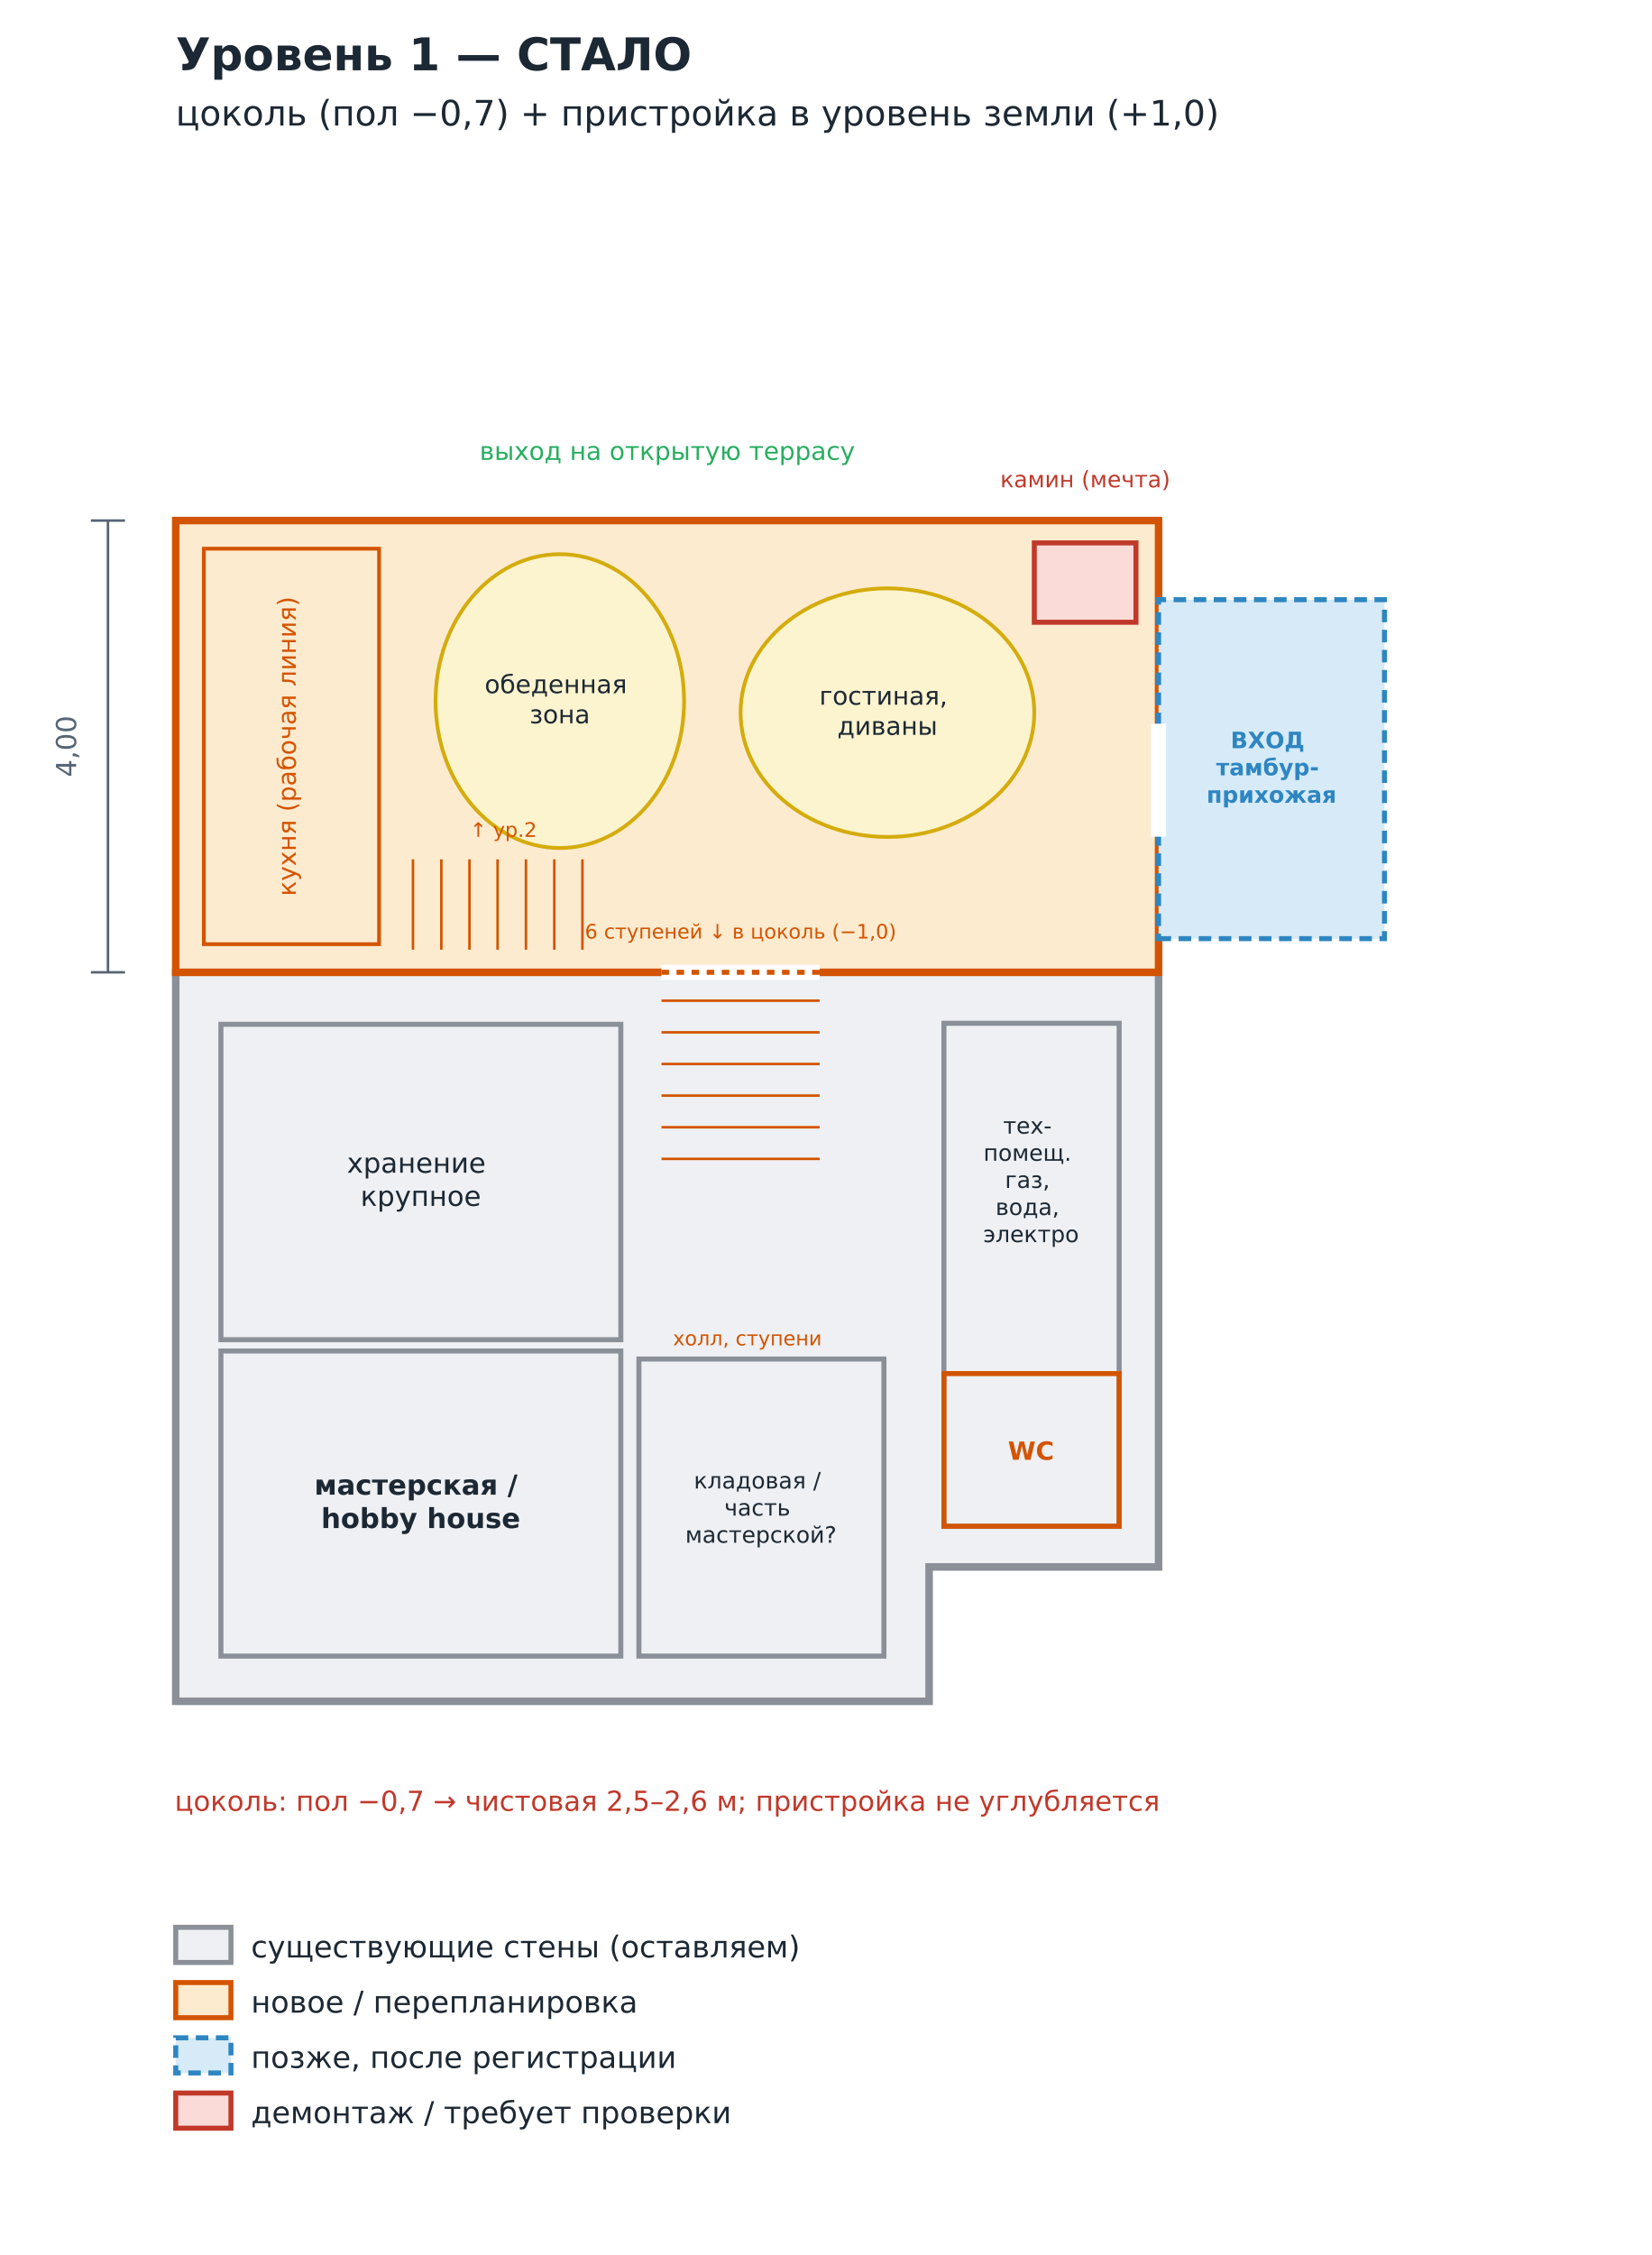
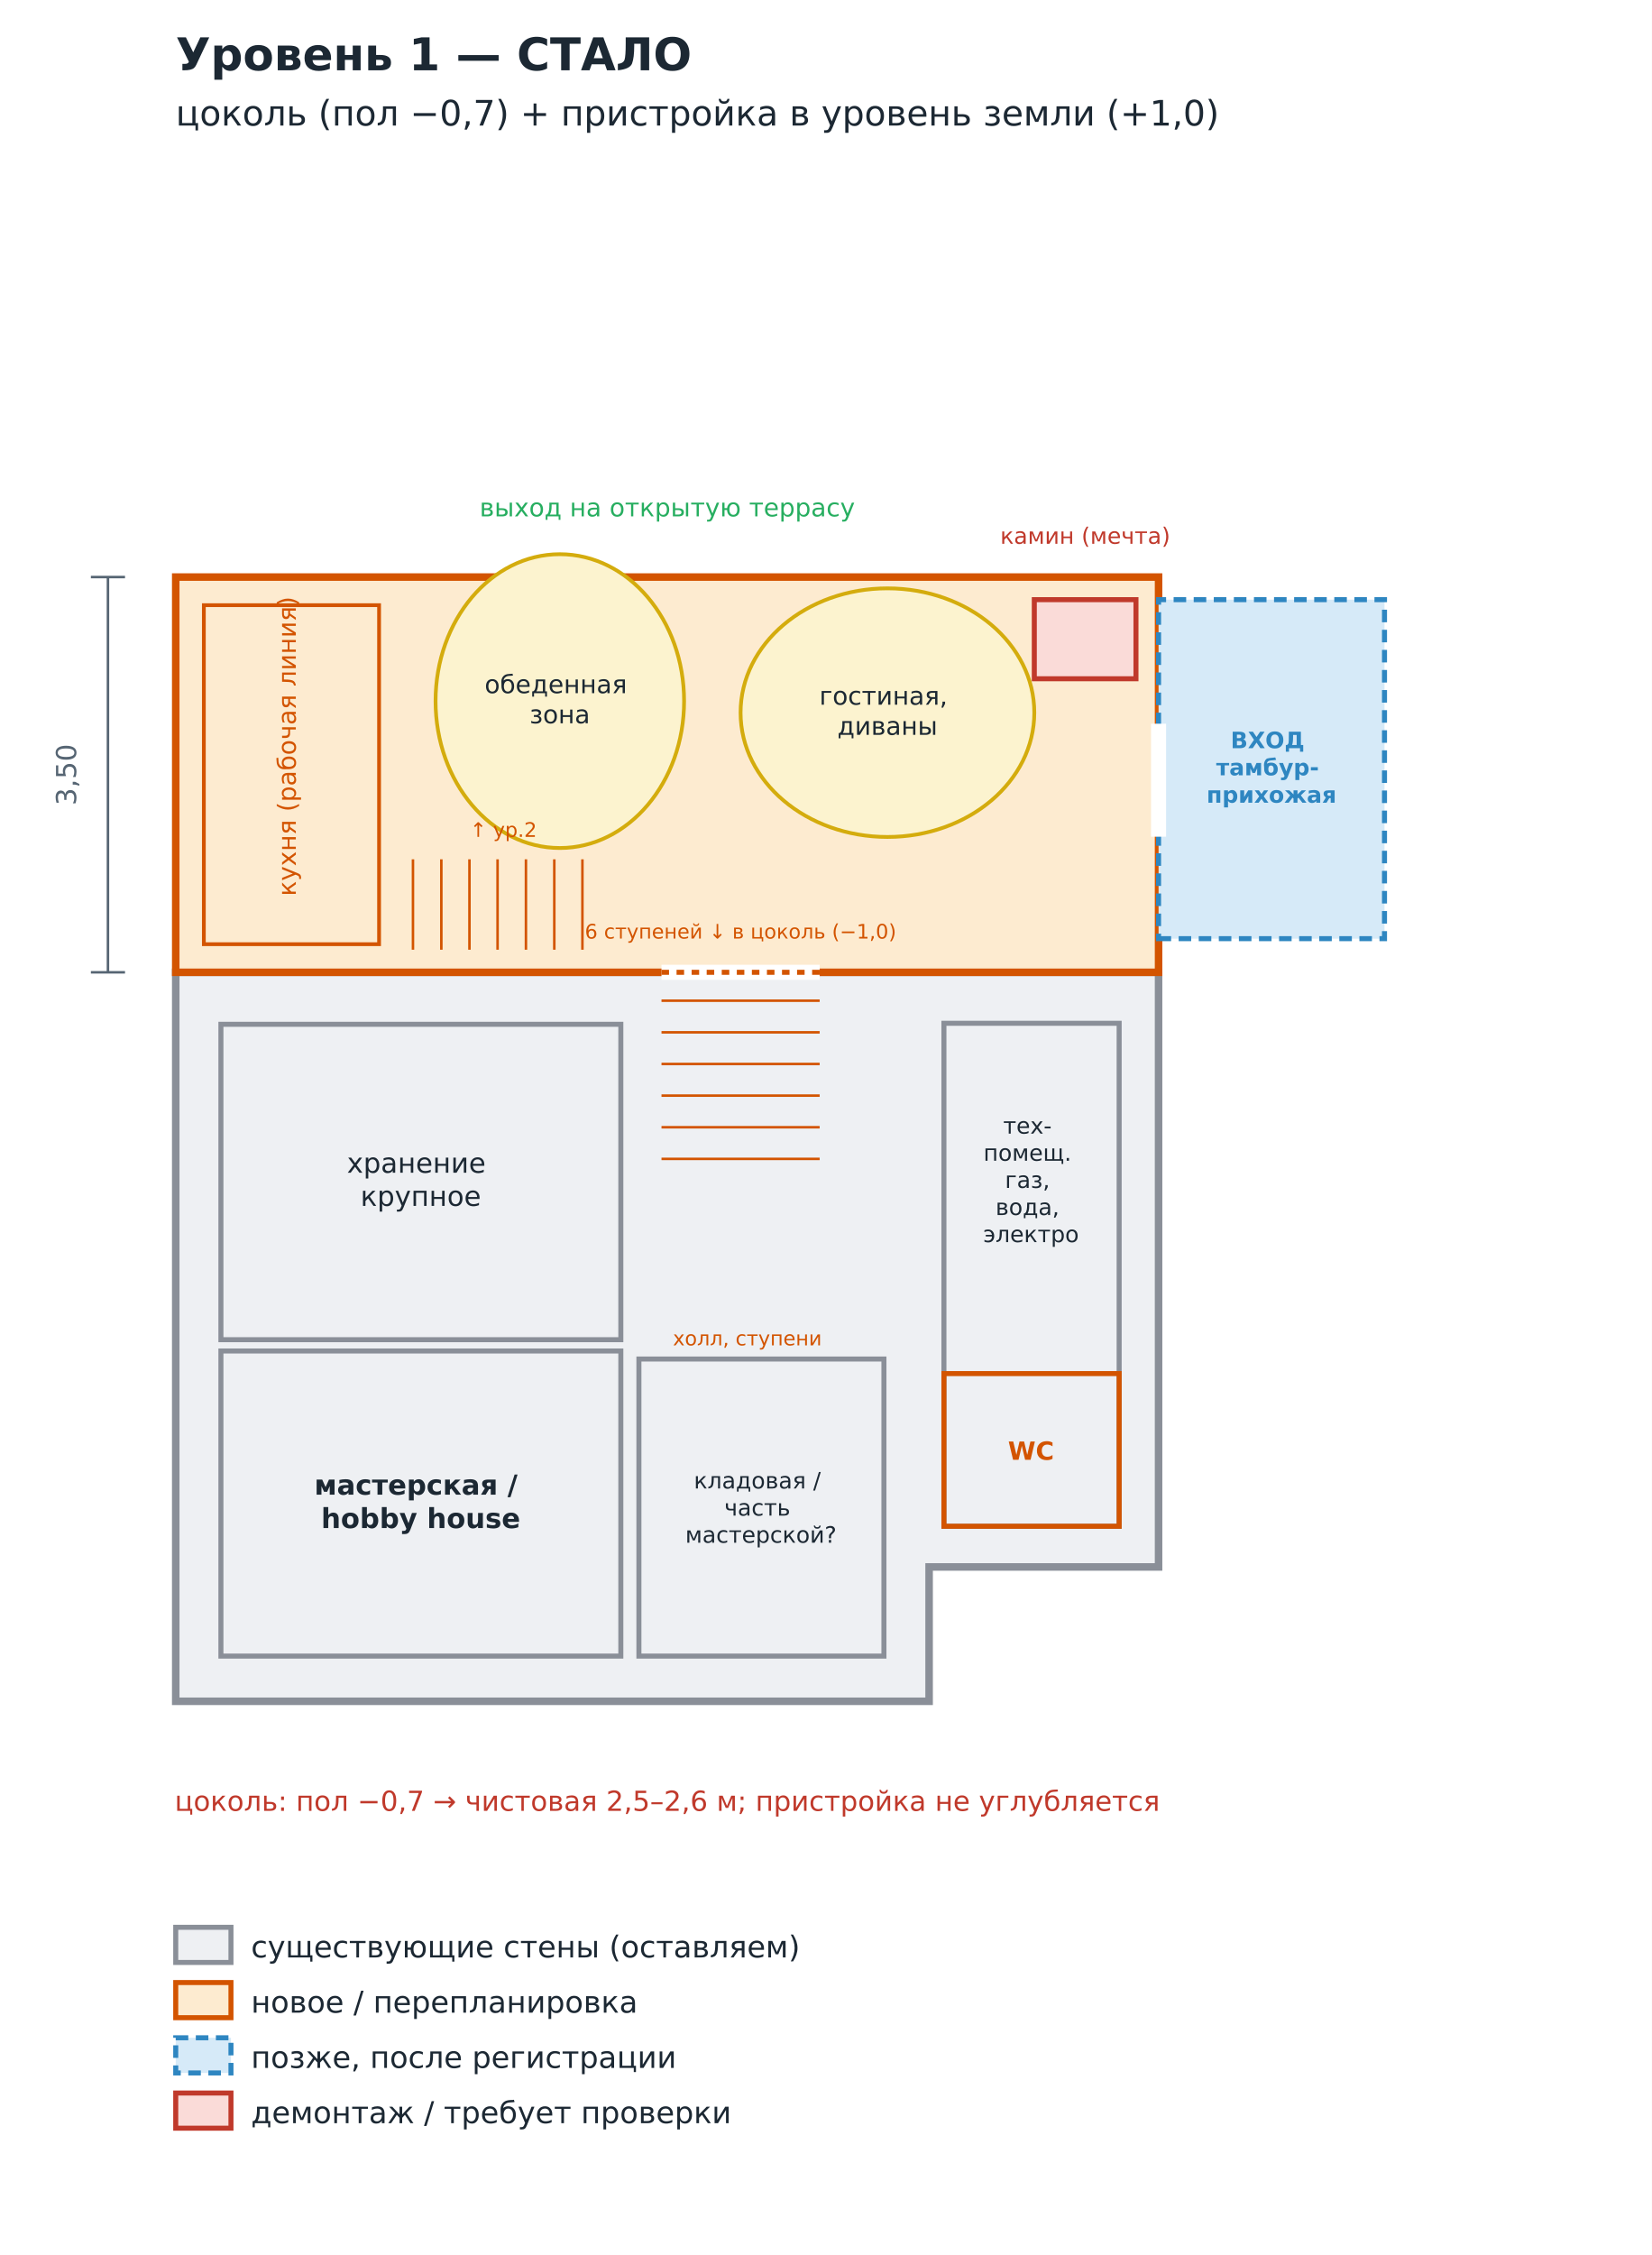
<svg xmlns="http://www.w3.org/2000/svg" width="658" height="898" viewBox="0 0 658 898">
  <rect width="100%" height="100%" fill="white" />
  <text x="70" y="28" font-family="DejaVu Sans, Arial, sans-serif" font-size="18" font-weight="bold" fill="#1c2833">Уровень 1 — СТАЛО</text>
  <text x="70" y="50" font-family="DejaVu Sans, Arial, sans-serif" font-size="14" font-weight="normal" fill="#1c2833">цоколь (пол −0,7) + пристройка в уровень земли (+1,0)</text>
  <polygon points="70.0,677.5 370.1,677.5 370.1,624.0 461.5,624.0 461.5,387.2 70.0,387.2" stroke="#8a8f98" fill="#eef0f3" stroke-width="3" fill-opacity="1" />
-   <polygon points="70.0,387.2 461.5,387.2 461.5,207.3 70.0,207.3" stroke="#d35400" fill="#fdebd0" stroke-width="3" fill-opacity="1" />
+   <polygon points="70.0,387.2 461.5,387.2 461.5,229.8 70.0,229.8" stroke="#d35400" fill="#fdebd0" stroke-width="3" fill-opacity="1" />
  <polygon points="88.0,533.5 247.3,533.5 247.3,407.9 88.0,407.9" stroke="#8a8f98" fill="none" stroke-width="2" fill-opacity="1" />
  <text font-family="DejaVu Sans, Arial, sans-serif" font-size="11" fill="#1c2833" text-anchor="middle" dominant-baseline="middle">
    <tspan x="167.6" y="463.9">хранение</tspan>
    <tspan x="167.6" y="477.1">крупное</tspan>
  </text>
  <polygon points="88.0,659.5 247.3,659.5 247.3,538.0 88.0,538.0" stroke="#8a8f98" fill="none" stroke-width="2" fill-opacity="1" />
  <text font-family="DejaVu Sans, Arial, sans-serif" font-size="11" fill="#1c2833" text-anchor="middle" dominant-baseline="middle" font-weight="bold">
    <tspan x="167.6" y="592.1">мастерская /</tspan>
    <tspan x="167.6" y="605.4">hobby house</tspan>
  </text>
  <polygon points="254.5,659.5 352.1,659.5 352.1,541.2 254.5,541.2" stroke="#8a8f98" fill="none" stroke-width="2" fill-opacity="1" />
  <text font-family="DejaVu Sans, Arial, sans-serif" font-size="8" fill="#d35400" text-anchor="middle" dominant-baseline="middle">
    <tspan x="297.7" y="533.5">холл, ступени</tspan>
  </text>
  <text font-family="DejaVu Sans, Arial, sans-serif" font-size="9" fill="#1c2833" text-anchor="middle" dominant-baseline="middle">
    <tspan x="303.1" y="590.2">кладовая /</tspan>
    <tspan x="303.1" y="601.0">часть</tspan>
    <tspan x="303.1" y="611.8">мастерской?</tspan>
  </text>
  <polygon points="376.0,607.8 445.8,607.8 445.8,407.5 376.0,407.5" stroke="#8a8f98" fill="none" stroke-width="2" fill-opacity="1" />
  <text font-family="DejaVu Sans, Arial, sans-serif" font-size="9" fill="#1c2833" text-anchor="middle" dominant-baseline="middle">
    <tspan x="410.7" y="448.9">тех-</tspan>
    <tspan x="410.7" y="459.7">помещ.</tspan>
    <tspan x="410.7" y="470.5">газ,</tspan>
    <tspan x="410.7" y="481.3">вода,</tspan>
    <tspan x="410.7" y="492.1">электро</tspan>
  </text>
  <polygon points="376.0,607.8 445.8,607.8 445.8,547.0 376.0,547.0" stroke="#d35400" fill="none" stroke-width="2" fill-opacity="1" />
  <text font-family="DejaVu Sans, Arial, sans-serif" font-size="10" fill="#d35400" text-anchor="middle" dominant-baseline="middle" font-weight="bold">
    <tspan x="410.7" y="578.5">WC</tspan>
  </text>
  <line x1="263.5" y1="387.2" x2="326.5" y2="387.2" stroke="white" stroke-width="6" />
  <line x1="263.5" y1="387.2" x2="326.5" y2="387.2" stroke="#d35400" stroke-width="2" stroke-dasharray="3,3" />
  <line x1="263.5" y1="398.5" x2="326.5" y2="398.5" stroke="#d35400" stroke-width="1" />
  <line x1="263.5" y1="411.1" x2="326.5" y2="411.1" stroke="#d35400" stroke-width="1" />
  <line x1="263.5" y1="423.7" x2="326.5" y2="423.7" stroke="#d35400" stroke-width="1" />
  <line x1="263.5" y1="436.3" x2="326.5" y2="436.3" stroke="#d35400" stroke-width="1" />
  <line x1="263.5" y1="448.9" x2="326.5" y2="448.9" stroke="#d35400" stroke-width="1" />
  <line x1="263.5" y1="461.5" x2="326.5" y2="461.5" stroke="#d35400" stroke-width="1" />
  <text font-family="DejaVu Sans, Arial, sans-serif" font-size="8" fill="#d35400" text-anchor="middle" dominant-baseline="middle">
    <tspan x="295.0" y="371.5">6 ступеней ↓ в цоколь (−1,0)</tspan>
  </text>
-   <polygon points="81.2,376.0 151.0,376.0 151.0,218.5 81.2,218.5" stroke="#d35400" fill="none" stroke-width="1.5" fill-opacity="1" />
+   <polygon points="81.2,376.0 151.0,376.0 151.0,241.0 81.2,241.0" stroke="#d35400" fill="none" stroke-width="1.5" fill-opacity="1" />
  <text font-family="DejaVu Sans, Arial, sans-serif" font-size="10" fill="#d35400" text-anchor="middle" dominant-baseline="middle" transform="rotate(-90 115.0 297.2)">
    <tspan x="115.0" y="297.2">кухня (рабочая линия)</tspan>
  </text>
  <ellipse cx="223.0" cy="279.2" rx="49.5" ry="58.5" stroke="#d4ac0d" fill="#fcf3cf" stroke-width="1.5" />
  <text font-family="DejaVu Sans, Arial, sans-serif" font-size="10" fill="#1c2833" text-anchor="middle" dominant-baseline="middle">
    <tspan x="223.0" y="273.2">обеденная</tspan>
    <tspan x="223.0" y="285.2">зона</tspan>
  </text>
  <ellipse cx="353.5" cy="283.8" rx="58.5" ry="49.5" stroke="#d4ac0d" fill="#fcf3cf" stroke-width="1.5" />
  <text font-family="DejaVu Sans, Arial, sans-serif" font-size="10" fill="#1c2833" text-anchor="middle" dominant-baseline="middle">
    <tspan x="353.5" y="277.8">гостиная,</tspan>
    <tspan x="353.5" y="289.8">диваны</tspan>
  </text>
  <polygon points="461.5,373.8 551.5,373.8 551.5,238.8 461.5,238.8" stroke="#2e86c1" fill="#d6eaf8" stroke-width="2" stroke-dasharray="5,3" fill-opacity="1" />
  <text font-family="DejaVu Sans, Arial, sans-serif" font-size="9" fill="#2e86c1" text-anchor="middle" dominant-baseline="middle" font-weight="bold">
    <tspan x="506.5" y="295.4">ВХОД</tspan>
    <tspan x="506.5" y="306.2">тамбур-</tspan>
    <tspan x="506.5" y="317.1">прихожая</tspan>
  </text>
  <line x1="461.5" y1="333.2" x2="461.5" y2="288.2" stroke="white" stroke-width="6" />
-   <polygon points="412.0,247.8 452.5,247.8 452.5,216.2 412.0,216.2" stroke="#c0392b" fill="#fadbd8" stroke-width="2" fill-opacity="1" />
+   <polygon points="412.0,270.3 452.5,270.3 452.5,238.8 412.0,238.8" stroke="#c0392b" fill="#fadbd8" stroke-width="2" fill-opacity="1" />
  <text font-family="DejaVu Sans, Arial, sans-serif" font-size="9" fill="#c0392b" text-anchor="middle" dominant-baseline="middle">
-     <tspan x="432.3" y="191.5">камин (мечта)</tspan>
+     <tspan x="432.3" y="214.0">камин (мечта)</tspan>
  </text>
  <line x1="164.5" y1="378.2" x2="164.5" y2="342.2" stroke="#d35400" stroke-width="1" />
  <line x1="175.8" y1="378.2" x2="175.8" y2="342.2" stroke="#d35400" stroke-width="1" />
  <line x1="187.0" y1="378.2" x2="187.0" y2="342.2" stroke="#d35400" stroke-width="1" />
  <line x1="198.2" y1="378.2" x2="198.2" y2="342.2" stroke="#d35400" stroke-width="1" />
  <line x1="209.5" y1="378.2" x2="209.5" y2="342.2" stroke="#d35400" stroke-width="1" />
  <line x1="220.8" y1="378.2" x2="220.8" y2="342.2" stroke="#d35400" stroke-width="1" />
  <line x1="232.0" y1="378.2" x2="232.0" y2="342.2" stroke="#d35400" stroke-width="1" />
  <text font-family="DejaVu Sans, Arial, sans-serif" font-size="8" fill="#d35400" text-anchor="middle" dominant-baseline="middle">
    <tspan x="200.5" y="331.0">↑ ур.2</tspan>
  </text>
  <text font-family="DejaVu Sans, Arial, sans-serif" font-size="10" fill="#27ae60" text-anchor="middle" dominant-baseline="middle">
-     <tspan x="265.8" y="180.3">выход на открытую террасу</tspan>
+     <tspan x="265.8" y="202.8">выход на открытую террасу</tspan>
  </text>
  <text font-family="DejaVu Sans, Arial, sans-serif" font-size="11" fill="#c0392b" text-anchor="middle" dominant-baseline="middle">
    <tspan x="265.8" y="718.0">цоколь: пол −0,7 → чистовая 2,5–2,6 м; пристройка не углубляется</tspan>
  </text>
-   <line x1="43.0" y1="387.2" x2="43.0" y2="207.3" stroke="#566573" stroke-width="1" />
+   <line x1="43.0" y1="387.2" x2="43.0" y2="229.8" stroke="#566573" stroke-width="1" />
  <line x1="36.2" y1="387.2" x2="49.8" y2="387.2" stroke="#566573" stroke-width="1" />
-   <line x1="36.2" y1="207.3" x2="49.8" y2="207.3" stroke="#566573" stroke-width="1" />
-   <text font-family="DejaVu Sans, Arial, sans-serif" font-size="11" fill="#566573" text-anchor="middle" dominant-baseline="middle" transform="rotate(-90 27.2 297.2)">
-     <tspan x="27.2" y="297.2">4,00</tspan>
+   <line x1="36.2" y1="229.8" x2="49.8" y2="229.8" stroke="#566573" stroke-width="1" />
+   <text font-family="DejaVu Sans, Arial, sans-serif" font-size="11" fill="#566573" text-anchor="middle" dominant-baseline="middle" transform="rotate(-90 27.2 308.5)">
+     <tspan x="27.2" y="308.5">3,50</tspan>
  </text>
  <rect x="70" y="767.5" width="22" height="14" stroke="#8a8f98" fill="#eef0f3" stroke-width="2" />
  <text x="100" y="779.5" font-family="DejaVu Sans, Arial, sans-serif" font-size="12" fill="#1c2833" text-anchor="start">существующие стены (оставляем)</text>
  <rect x="70" y="789.5" width="22" height="14" stroke="#d35400" fill="#fdebd0" stroke-width="2" />
  <text x="100" y="801.5" font-family="DejaVu Sans, Arial, sans-serif" font-size="12" fill="#1c2833" text-anchor="start">новое / перепланировка</text>
  <rect x="70" y="811.5" width="22" height="14" stroke="#2e86c1" fill="#d6eaf8" stroke-width="2" stroke-dasharray="5,3" />
  <text x="100" y="823.5" font-family="DejaVu Sans, Arial, sans-serif" font-size="12" fill="#1c2833" text-anchor="start">позже, после регистрации</text>
  <rect x="70" y="833.5" width="22" height="14" stroke="#c0392b" fill="#fadbd8" stroke-width="2" />
  <text x="100" y="845.5" font-family="DejaVu Sans, Arial, sans-serif" font-size="12" fill="#1c2833" text-anchor="start">демонтаж / требует проверки</text>
</svg>
